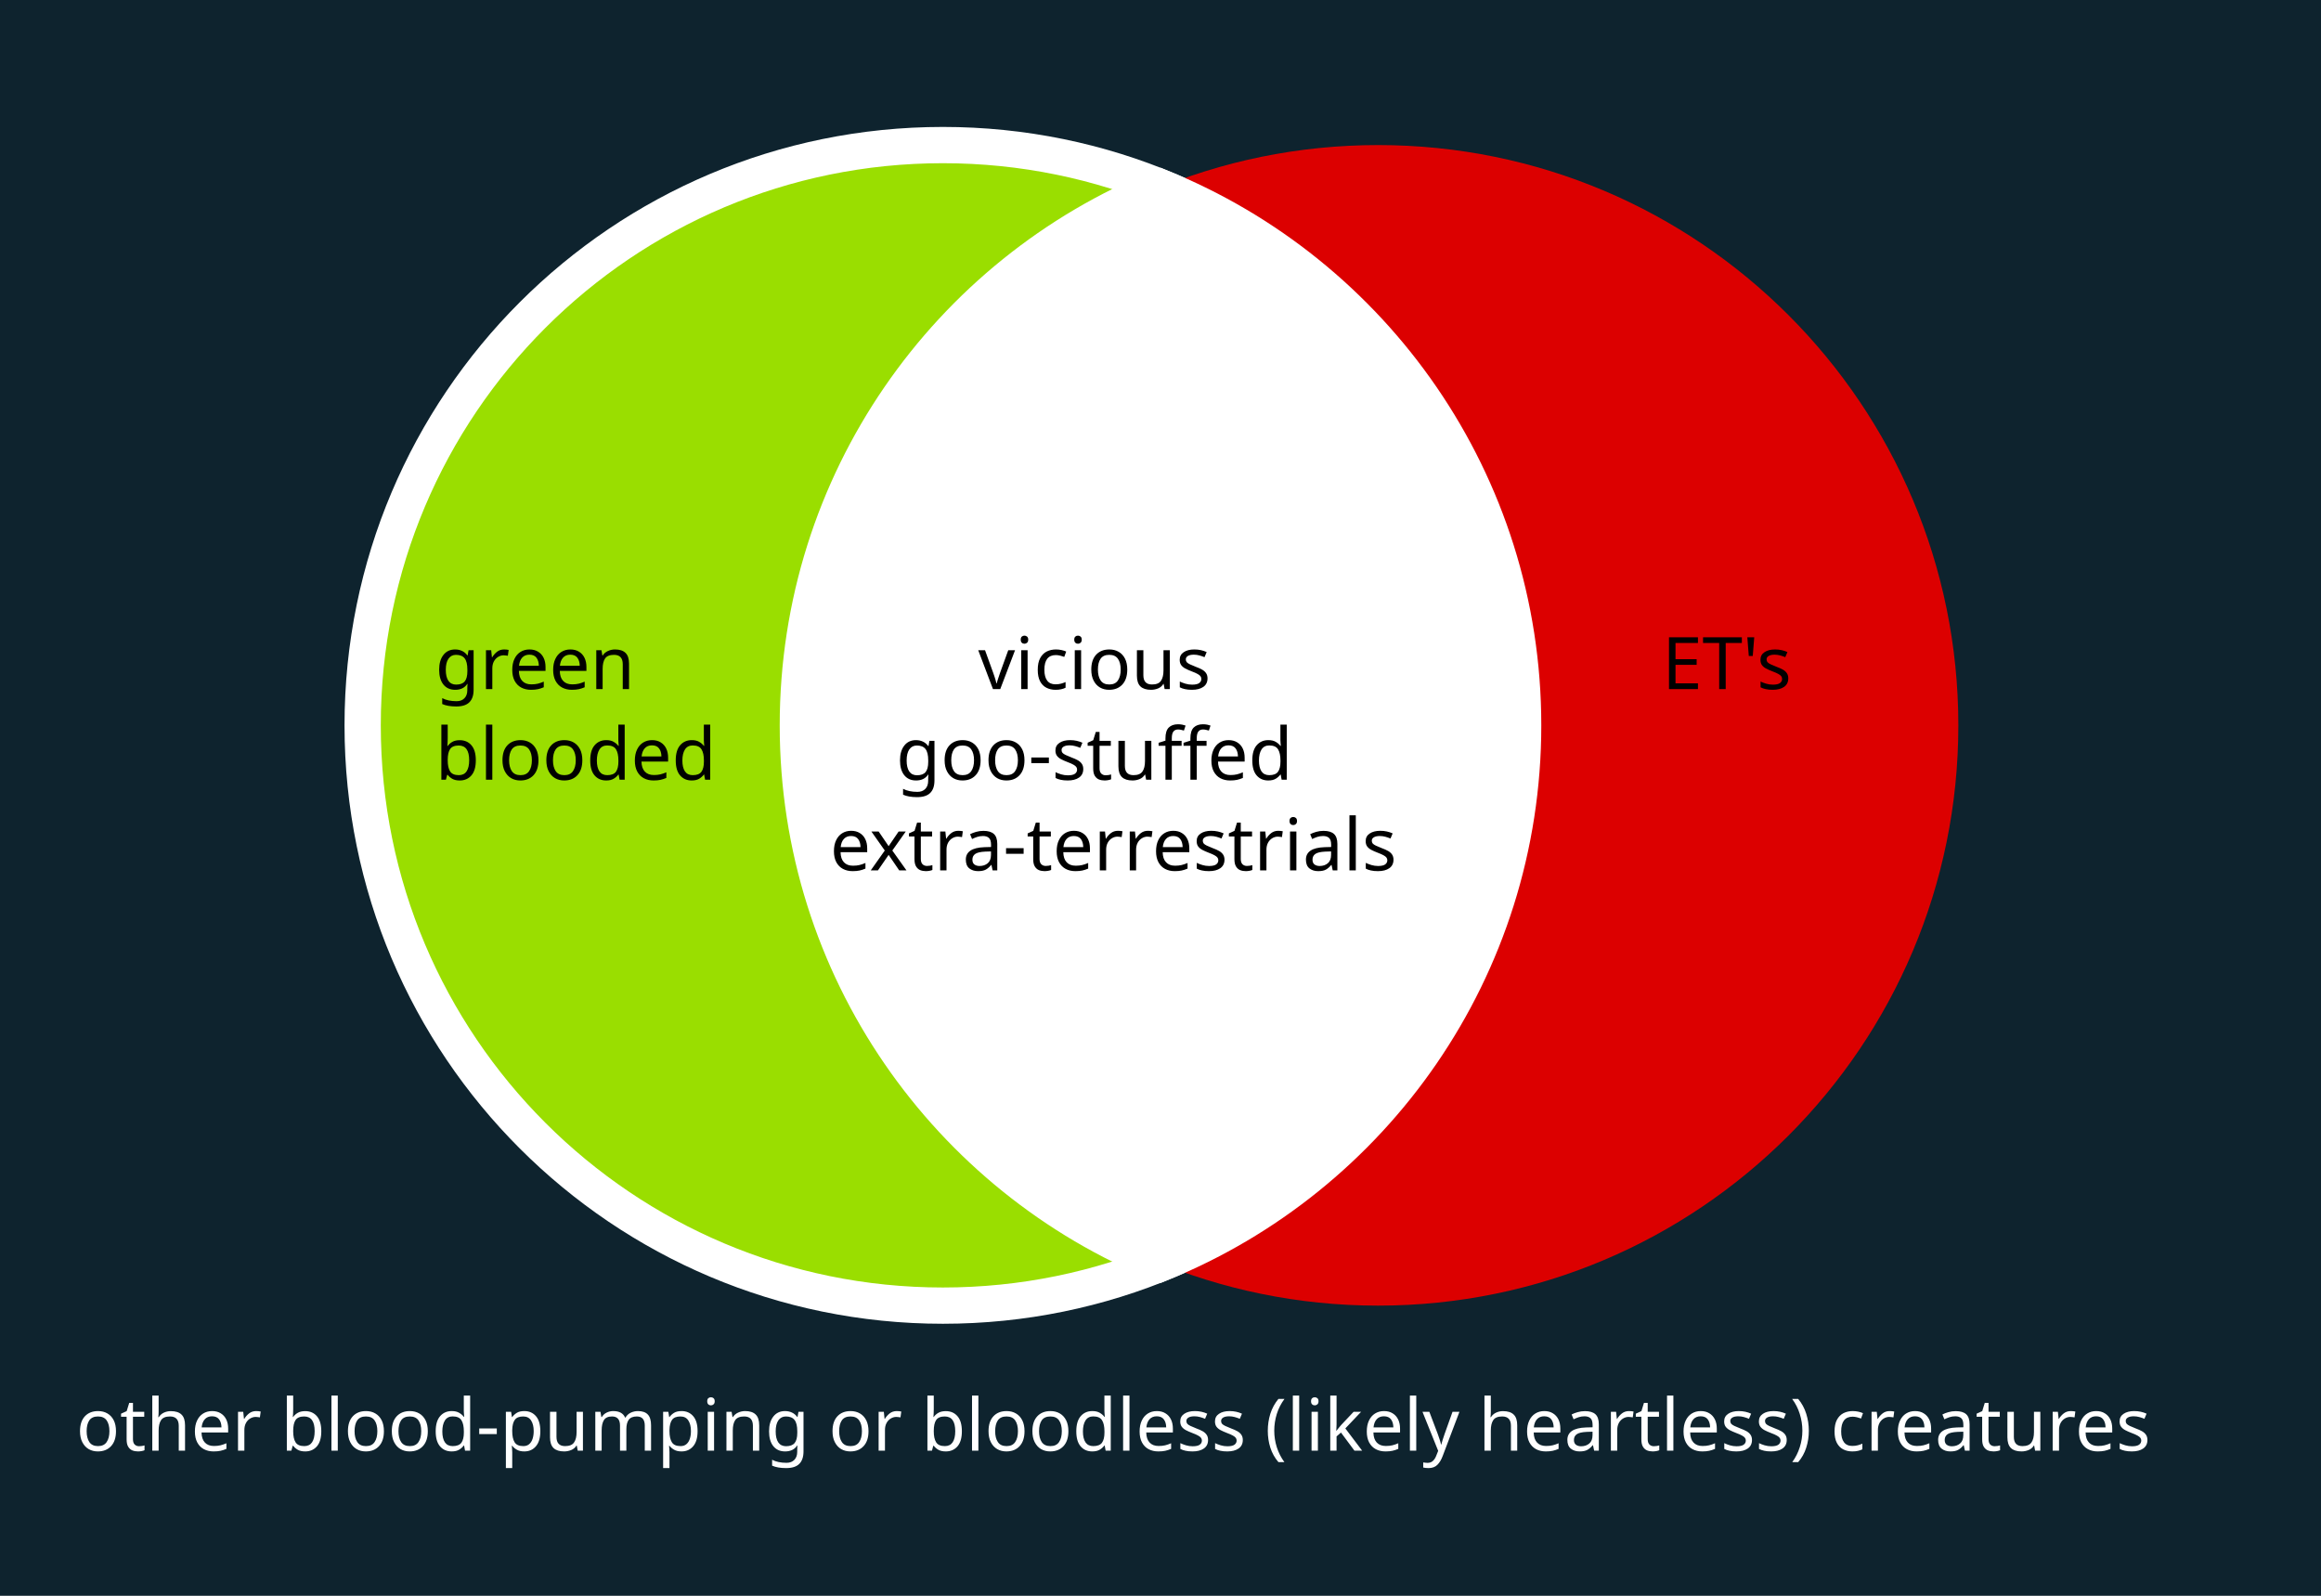
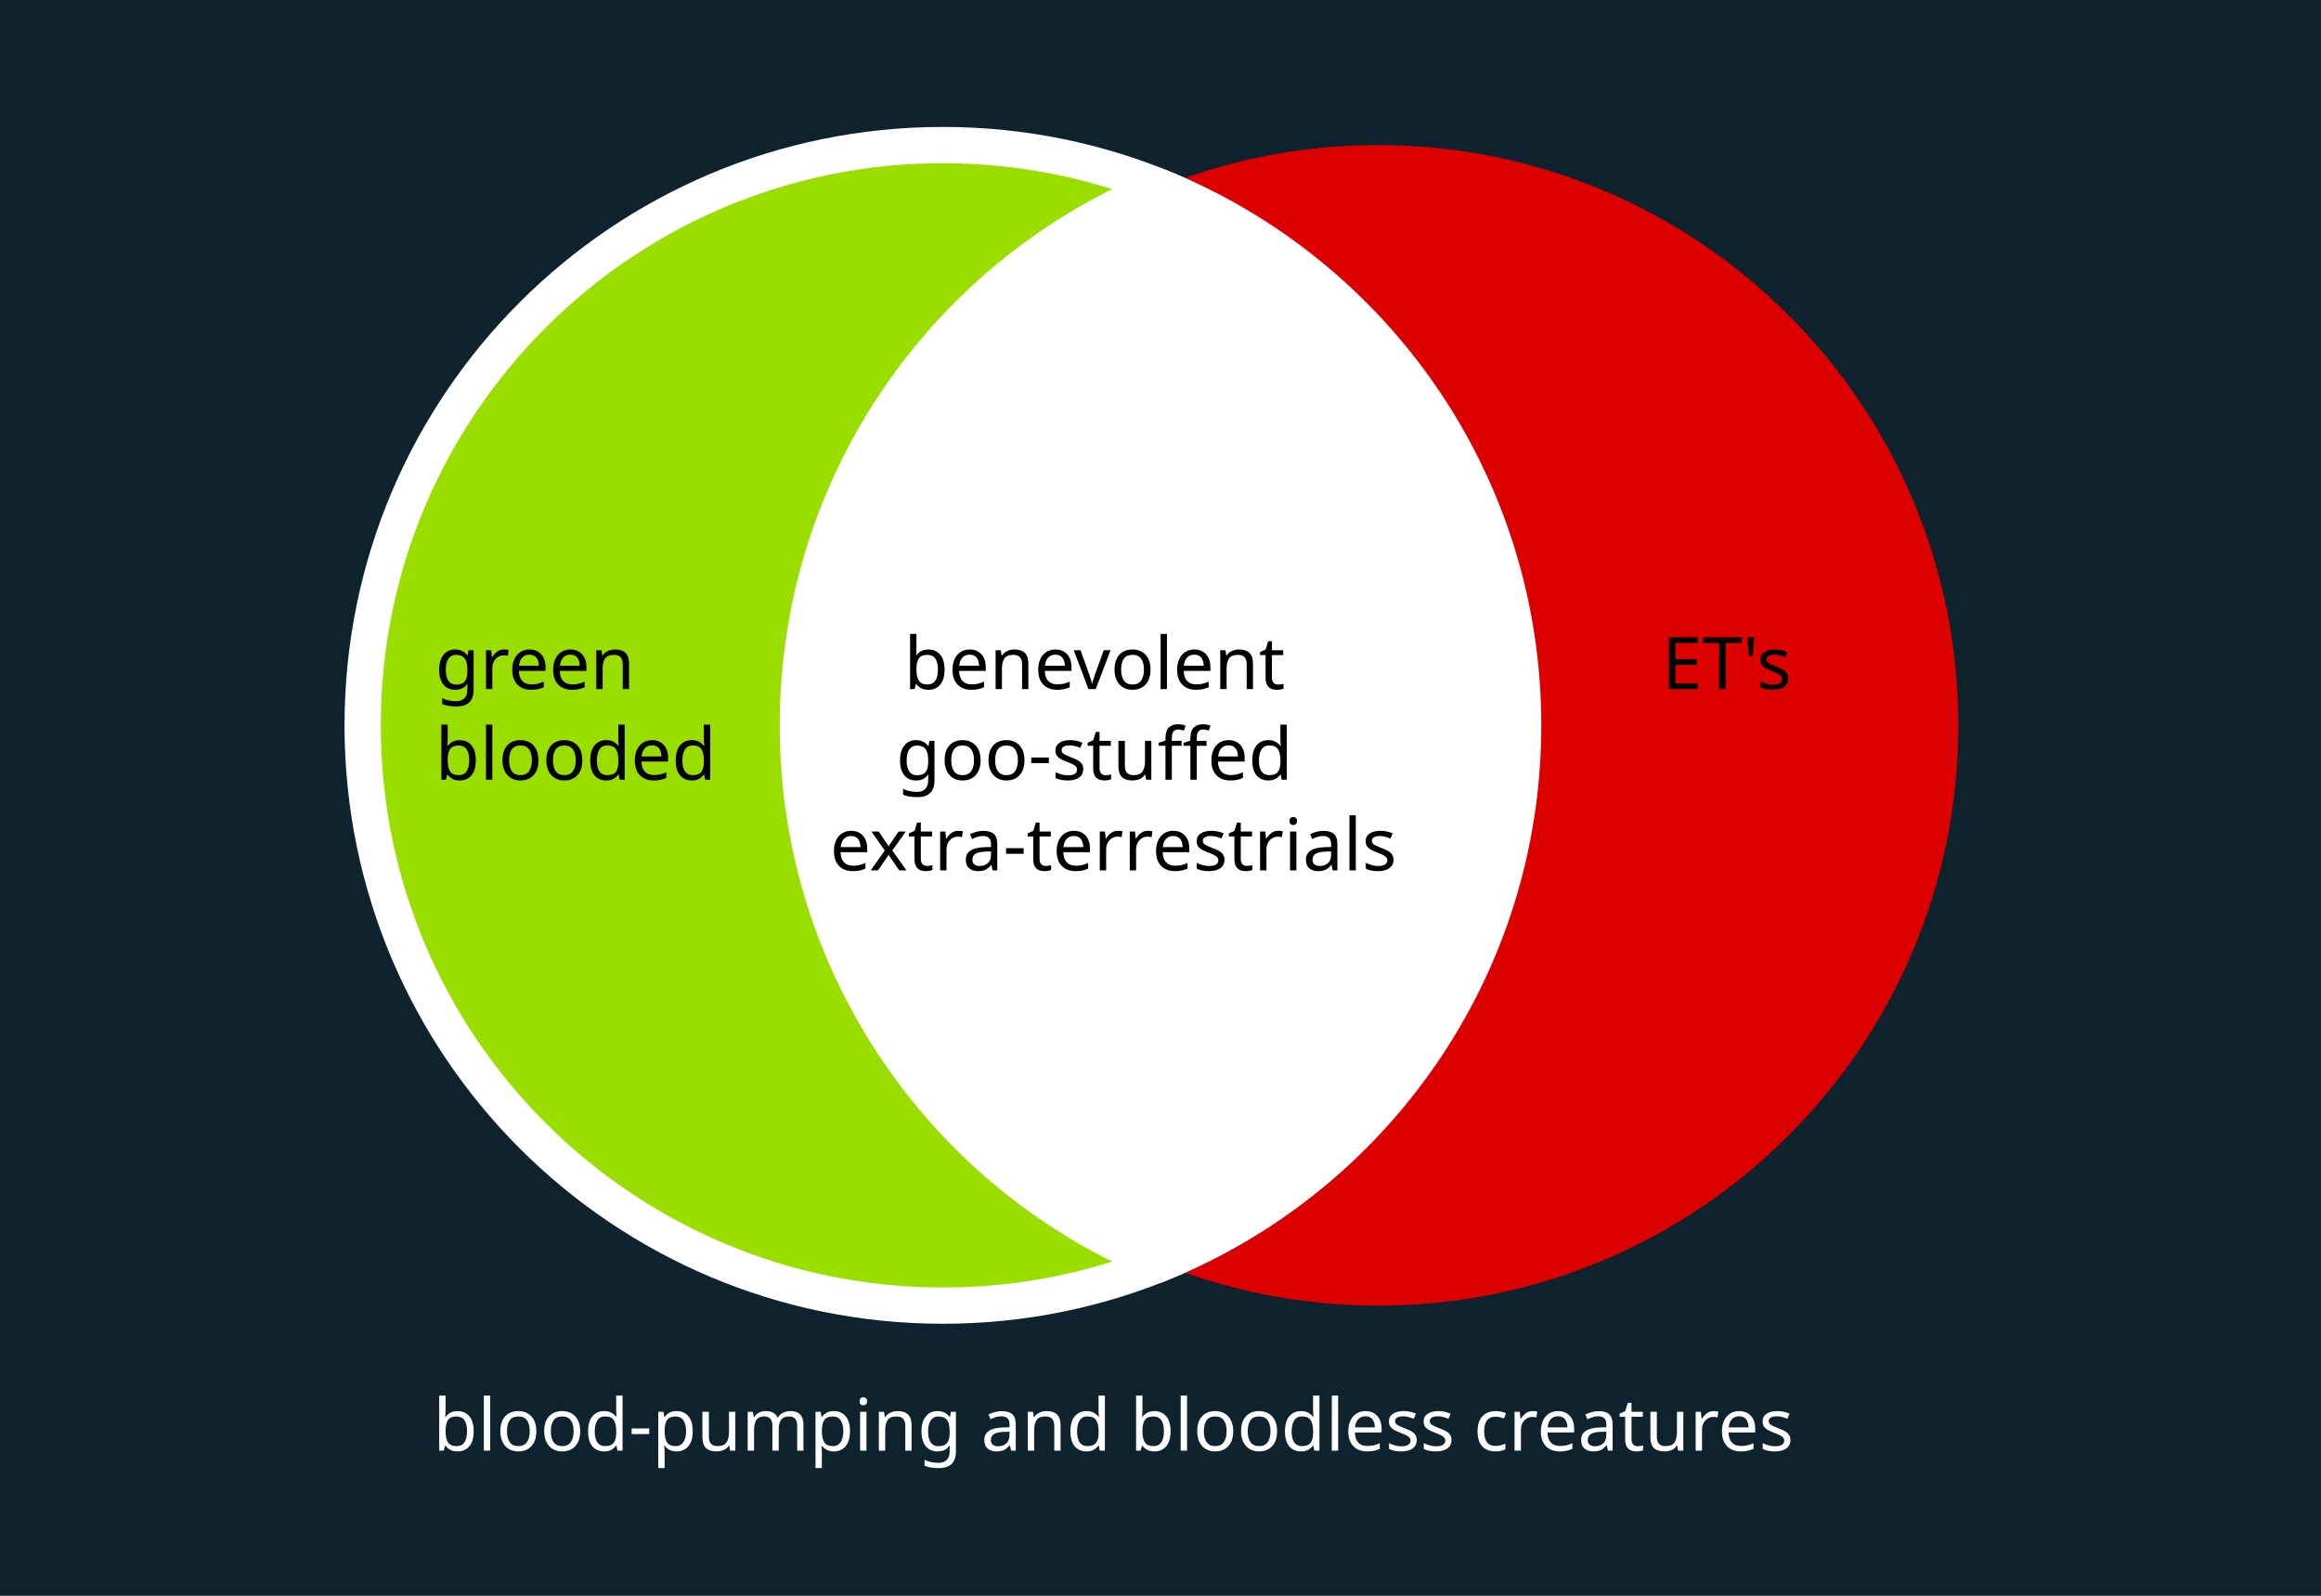
<svg xmlns="http://www.w3.org/2000/svg" width="640" height="440" id="svg2" version="1.1" style="enable-background:new">
  <defs id="defs4" />
  <g id="layer3" transform="translate(-40,-412.3622)">
    <rect style="fill:#0e232e;fill-opacity:1;fill-rule:nonzero;stroke:none" id="rect3032" width="640" height="440" x="40" y="412.362" />
  </g>
  <g id="layer1" transform="translate(-40,-412.3622)">
    <path style="fill:#9ade00;fill-opacity:1;fill-rule:nonzero;stroke:#ffffff;stroke-width:10;stroke-miterlimit:4;stroke-opacity:1;stroke-dasharray:none;opacity:1" id="path3066" d="m 400,612.362 c 0,88.366 -71.634,160 -160,160 -88.366,0 -160,-71.634 -160,-160 0,-88.366 71.634,-160 160,-160 88.366,0 160,71.634 160,160 z" transform="translate(60,0)" />
  </g>
  <g id="layer2" transform="translate(-40,-412.3622)" style="display:inline">
    <path style="fill:#dc0000;fill-opacity:1;fill-rule:nonzero;stroke:none;stroke-width:5;stroke-miterlimit:4;stroke-opacity:1;stroke-dasharray:none" id="path3068" d="m 560,612.362 a 160,160 0 1 1 -320,0 160,160 0 1 1 320,0 z" transform="translate(20,0)" />
    <path style="enable-background:new;fill:#ffffff;fill-opacity:1;fill-rule:nonzero;stroke:#ffffff;stroke-width:10;stroke-miterlimit:4;stroke-opacity:1;stroke-dasharray:none;opacity:1" d="M 320 51.625 C 261.367 75.362 220 132.855 220 200 C 220 267.145 261.367 324.638 320 348.375 C 378.633 324.638 420 267.145 420 200 C 420 132.855 378.633 75.362 320 51.625 z " transform="translate(40,412.3622)" id="path4110" />
  </g>
  <g id="layer4" style="display:inline" transform="translate(-40,-412.3622)">
    <text xml:space="preserve" style="font-size:20px;font-style:normal;font-variant:normal;font-weight:normal;font-stretch:normal;line-height:125%;letter-spacing:0px;word-spacing:0px;fill:#000000;fill-opacity:1;stroke:none;font-family:Montserrat;-inkscape-font-specification:Montserrat" x="160" y="602.362" id="text3075">
      <tspan id="tspan3077" x="160" y="602.362">green</tspan>
      <tspan x="160" y="627.362" id="tspan3079">blooded</tspan>
    </text>
    <text id="text3081" y="602.362" x="360" style="font-size:20px;font-style:normal;font-variant:normal;font-weight:normal;font-stretch:normal;line-height:125%;letter-spacing:0px;word-spacing:0px;fill:#000000;fill-opacity:1;stroke:none;font-family:Montserrat;-inkscape-font-specification:Montserrat" xml:space="preserve">
-       <tspan id="tspan3085" y="602.362" x="360" style="text-align:center;text-anchor:middle">vicious</tspan>
+       <tspan id="tspan3085" y="602.362" x="360" style="text-align:center;text-anchor:middle">benevolent</tspan>
      <tspan y="627.362" x="360" style="text-align:center;text-anchor:middle" id="tspan3101">goo-stuffed</tspan>
      <tspan y="652.362" x="360" id="tspan3089" style="text-align:center;text-anchor:middle">extra-terrestrials</tspan>
    </text>
    <text id="text3091" y="602.362" x="560" style="font-size:20px;font-style:normal;font-variant:normal;font-weight:normal;font-stretch:normal;text-align:end;line-height:125%;letter-spacing:0px;word-spacing:0px;text-anchor:end;fill:#000000;fill-opacity:1;stroke:none;font-family:Montserrat;-inkscape-font-specification:Montserrat" xml:space="preserve">
      <tspan y="602.362" x="560" id="tspan3099">ET's</tspan>
    </text>
    <text xml:space="preserve" style="font-size:20px;font-style:normal;font-variant:normal;font-weight:normal;font-stretch:normal;line-height:125%;letter-spacing:0px;word-spacing:0px;fill:#ffffff;fill-opacity:1;stroke:none;font-family:Montserrat;-inkscape-font-specification:Montserrat" x="360" y="812.362" id="text3103">
-       <tspan style="text-align:center;text-anchor:middle;fill:#ffffff" id="tspan3109" x="360" y="812.362">other blood-pumping or bloodless (likely heartless) creatures</tspan>
+       <tspan style="text-align:center;text-anchor:middle;fill:#ffffff" id="tspan3109" x="360" y="812.362">blood-pumping and bloodless creatures</tspan>
    </text>
  </g>
  <g id="layer9" style="display:inline" transform="translate(-40,-412.3622)">
    <rect style="fill:#0e232e;fill-opacity:1;fill-rule:nonzero;stroke:none;display:inline" id="rect3146" width="280" height="200" x="40" y="132.362" />
    <rect y="132.362" x="400" height="200" width="280" id="rect3293" style="fill:#0e232e;fill-opacity:1;fill-rule:nonzero;stroke:none;display:inline" />
  </g>
  <g id="layer6" style="display:inline" transform="translate(-40,-412.3622)">
    <path style="fill:#dc0000;fill-opacity:1;fill-rule:nonzero;stroke:none" id="path3142" d="m 200,192.362 c 0,33.137 -26.863,60 -60,60 -33.137,0 -60,-26.863 -60,-60 0,-33.137 26.863,-60 60,-60 33.137,0 60,26.863 60,60 z" transform="translate(0,40)" />
    <path transform="translate(360,40)" d="m 200,192.362 c 0,33.137 -26.863,60 -60,60 -33.137,0 -60,-26.863 -60,-60 0,-33.137 26.863,-60 60,-60 33.137,0 60,26.863 60,60 z" id="path3295" style="fill:#dc0000;fill-opacity:1;fill-rule:nonzero;stroke:none" />
  </g>
  <g id="layer5" style="display:inline" transform="translate(-40,-412.3622)">
    <path style="fill:#ff9900;fill-opacity:1;fill-rule:nonzero;stroke:none" id="path3144" d="m 280,192.362 c 0,33.137 -26.863,60 -60,60 -33.137,0 -60,-26.863 -60,-60 0,-33.137 26.863,-60 60,-60 33.137,0 60,26.863 60,60 z" transform="translate(-10,40)" />
    <path d="m 280,192.362 c 0,33.137 -26.863,60 -60,60 -33.137,0 -60,-26.863 -60,-60 0,-33.137 26.863,-60 60,-60 33.137,0 60,26.863 60,60 z" id="path3297" style="fill:#ff9900;fill-opacity:1;fill-rule:nonzero;stroke:none" transform="translate(350,40)" />
  </g>
  <g id="layer8" transform="translate(-40,-412.3622)">
    <path style="fill:#dc0000;fill-opacity:1;fill-rule:nonzero;stroke:none;display:inline" d="m 175,183.625 c -5.277,3.797 -9.918,8.441 -13.719,13.719 l 27.438,0 C 184.918,192.066 180.277,187.422 175,183.625 z m -19.531,23.719 c -1.467,3.193 -2.669,6.536 -3.562,10 l 46.188,0 c -0.893,-3.464 -2.096,-6.807 -3.562,-10 l -39.062,0 z m -5.25,20 C 150.082,228.999 150,230.684 150,232.375 c 0,1.669 0.085,3.334 0.219,4.969 l 49.562,0 C 199.915,235.709 200,234.044 200,232.375 c 0,-1.691 -0.082,-3.376 -0.219,-5.031 l -49.562,0 z m 1.688,20 c 0.892,3.469 2.064,6.804 3.531,10 l 39.125,0 c 1.467,-3.196 2.64,-6.531 3.531,-10 l -46.188,0 z m 9.344,20 c 3.808,5.294 8.455,9.94 13.75,13.75 5.295,-3.81 9.942,-8.456 13.75,-13.75 l -27.5,0 z" id="path3262" />
    <path id="path3299" d="m 535,183.625 c -5.277,3.797 -9.918,8.441 -13.719,13.719 l 27.438,0 C 544.918,192.066 540.277,187.422 535,183.625 z m -19.531,23.719 c -1.467,3.193 -2.669,6.536 -3.562,10 l 46.188,0 c -0.893,-3.464 -2.096,-6.807 -3.562,-10 l -39.062,0 z m -5.25,20 C 510.082,228.999 510,230.684 510,232.375 c 0,1.669 0.085,3.334 0.219,4.969 l 49.562,0 C 559.915,235.709 560,234.044 560,232.375 c 0,-1.691 -0.082,-3.376 -0.219,-5.031 l -49.562,0 z m 1.688,20 c 0.892,3.469 2.064,6.804 3.531,10 l 39.125,0 c 1.467,-3.196 2.64,-6.531 3.531,-10 l -46.188,0 z m 9.344,20 c 3.808,5.294 8.455,9.94 13.75,13.75 5.295,-3.81 9.942,-8.456 13.75,-13.75 l -27.5,0 z" style="fill:#dc0000;fill-opacity:1;fill-rule:nonzero;stroke:none;display:inline" />
  </g>
  <g id="layer7" style="display:inline" transform="translate(-40,-412.3622)">
    <text xml:space="preserve" style="font-size:12px;font-style:normal;font-variant:normal;font-weight:normal;font-stretch:normal;line-height:125%;letter-spacing:0px;word-spacing:0px;fill:#000000;fill-opacity:1;stroke:none;font-family:Montserrat;-inkscape-font-specification:Montserrat" x="90" y="229.266" id="text3199">
      <tspan id="tspan3201" x="90" y="229.266" style="font-size:12px">regular</tspan>
      <tspan x="90" y="244.266" style="font-size:12px" id="tspan3207">folks</tspan>
    </text>
    <text id="text3203" y="228.042" x="220" style="font-size:20px;font-style:normal;font-variant:normal;font-weight:normal;font-stretch:normal;line-height:125%;letter-spacing:0px;word-spacing:0px;fill:#000000;fill-opacity:1;stroke:none;font-family:Montserrat;-inkscape-font-specification:Montserrat" xml:space="preserve">
      <tspan y="228.042" x="220" id="tspan3205" style="font-size:12px">need</tspan>
      <tspan y="243.042" x="220" style="font-size:12px" id="tspan3319">money</tspan>
    </text>
    <text xml:space="preserve" style="font-size:40px;font-style:normal;font-variant:normal;font-weight:normal;font-stretch:normal;line-height:125%;letter-spacing:0px;word-spacing:0px;fill:#000000;fill-opacity:1;stroke:none;font-family:Montserrat;-inkscape-font-specification:Montserrat" x="160.492" y="236.763" id="text3209">
      <tspan id="tspan3211" x="160.492" y="236.763" style="font-size:12px">debt</tspan>
    </text>
    <text id="text3301" y="236.868" x="450" style="font-size:20px;font-style:normal;font-variant:normal;font-weight:normal;font-stretch:normal;line-height:125%;letter-spacing:0px;word-spacing:0px;fill:#000000;fill-opacity:1;stroke:none;font-family:Montserrat;-inkscape-font-specification:Montserrat" xml:space="preserve">
      <tspan id="tspan3305" style="font-size:12px" y="236.868" x="450">richies</tspan>
    </text>
    <text xml:space="preserve" style="font-size:20px;font-style:normal;font-variant:normal;font-weight:normal;font-stretch:normal;line-height:125%;letter-spacing:0px;word-spacing:0px;fill:#000000;fill-opacity:1;stroke:none;font-family:Montserrat;-inkscape-font-specification:Montserrat" x="580" y="227.784" id="text3307">
      <tspan style="font-size:12px" id="tspan3309" x="580" y="227.784">want</tspan>
      <tspan style="font-size:12px" x="580" y="242.784" id="tspan3321">money</tspan>
    </text>
    <text id="text3311" y="228.051" x="534.557" style="font-size:40px;font-style:normal;font-variant:normal;font-weight:normal;font-stretch:normal;text-align:center;line-height:125%;letter-spacing:0px;word-spacing:0px;text-anchor:middle;fill:#000000;fill-opacity:1;stroke:none;font-family:Montserrat;-inkscape-font-specification:Montserrat" xml:space="preserve">
      <tspan style="font-size:12px;text-align:center;text-anchor:middle" y="228.051" x="534.557" id="tspan3313">money</tspan>
      <tspan style="font-size:12px;text-align:center;text-anchor:middle" y="243.051" x="534.557" id="tspan3317">tree</tspan>
    </text>
  </g>
</svg>
